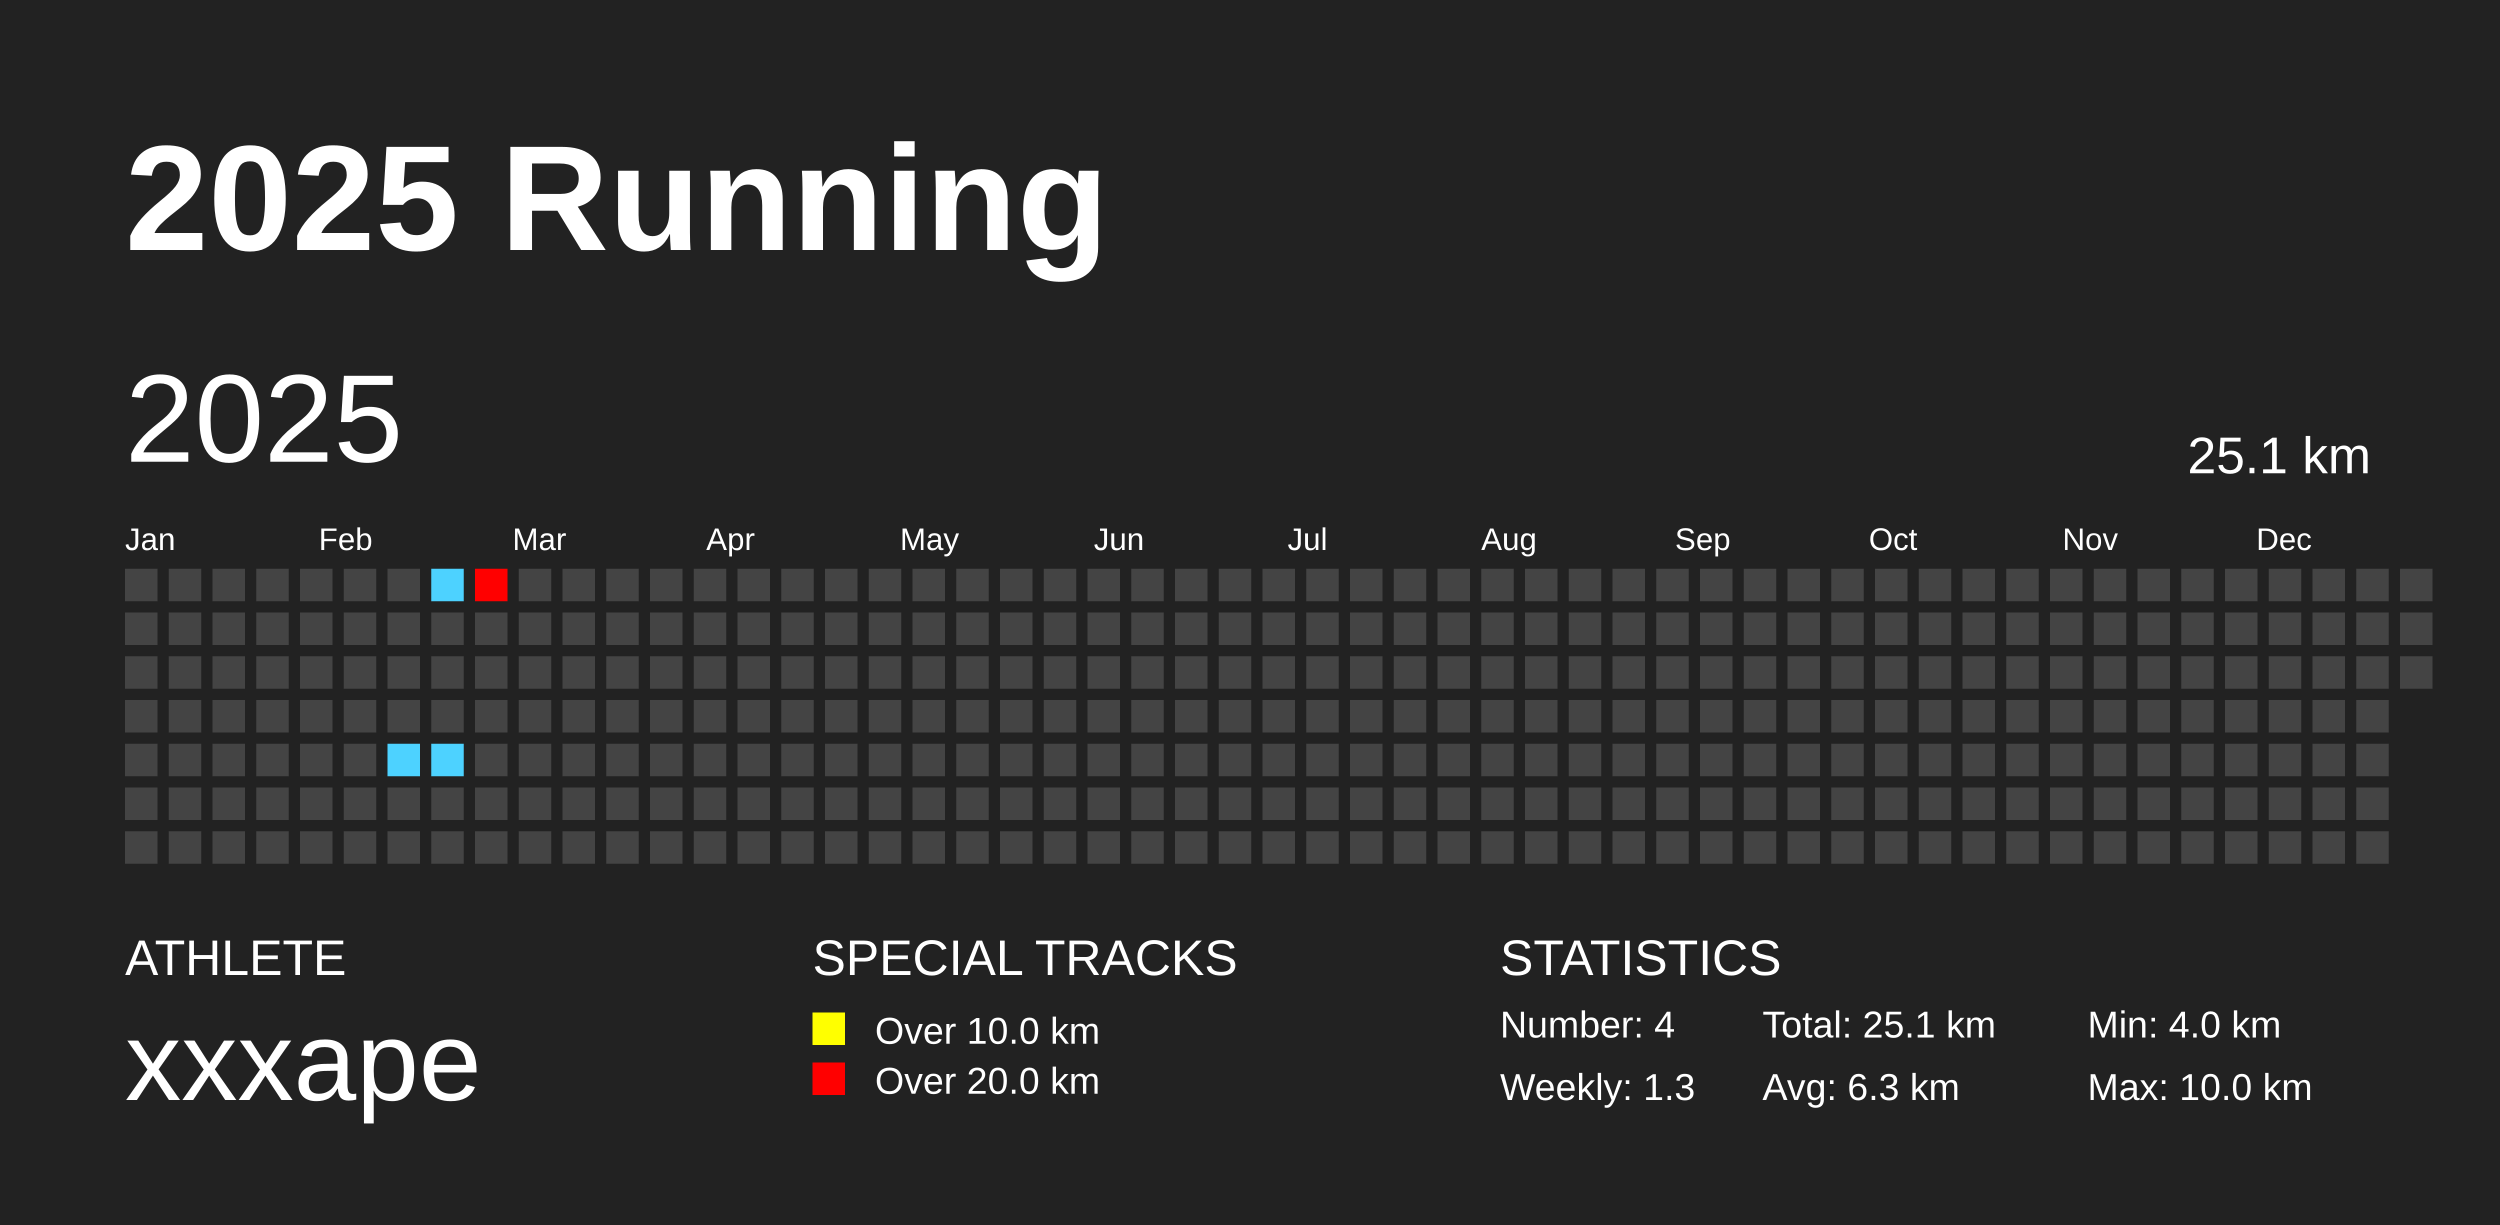
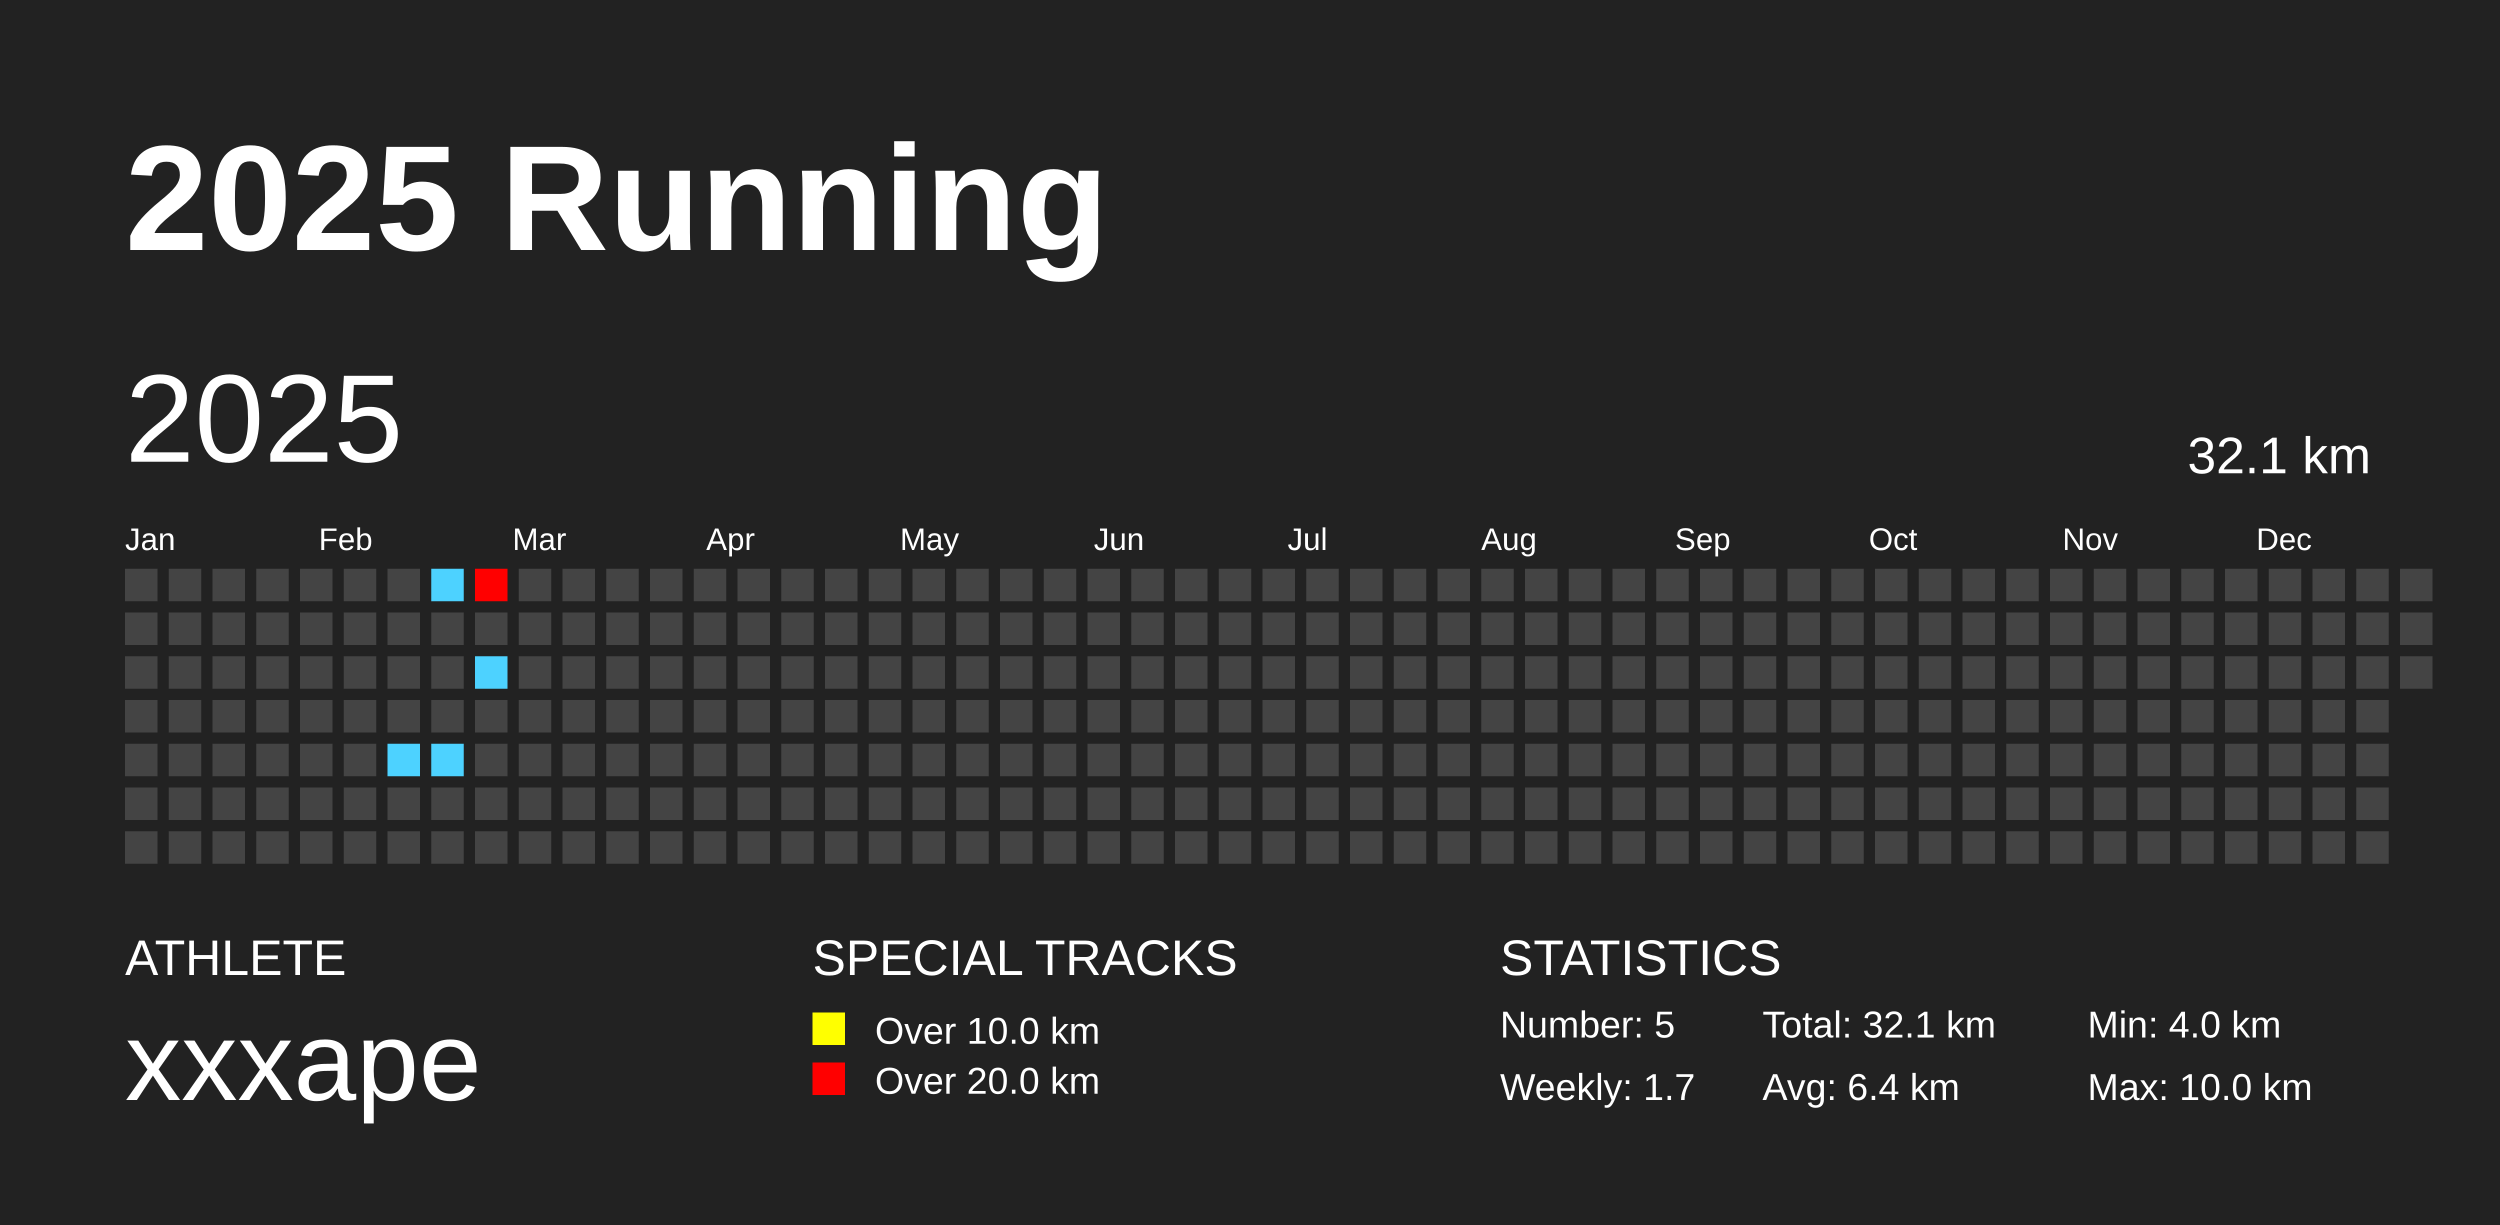
<svg xmlns="http://www.w3.org/2000/svg" baseProfile="full" height="98mm" version="1.1" viewBox="0,0,200,98" width="200mm">
  <defs />
  <rect fill="#222222" height="98" width="200" x="0" y="0" />
  <text fill="#FFFFFF" style="font-size:12px; font-family:Arial; font-weight:bold;" x="10" y="20">2025 Running</text>
  <text fill="#FFFFFF" style="font-size:4px; font-family:Arial" x="10" y="78">ATHLETE</text>
  <text fill="#FFFFFF" style="font-size:9px; font-family:Arial" x="10" y="88">xxxape</text>
  <text fill="#FFFFFF" style="font-size:4px; font-family:Arial" x="65" y="78">SPECIAL TRACKS</text>
  <rect fill="yellow" height="2.6" width="2.6" x="65" y="81" />
  <text fill="#FFFFFF" style="font-size:3px; font-family:Arial" x="70" y="83.5">Over 10.0 km</text>
  <rect fill="red" height="2.6" width="2.6" x="65" y="85" />
  <text fill="#FFFFFF" style="font-size:3px; font-family:Arial" x="70" y="87.5">Over 20.0 km</text>
  <text fill="#FFFFFF" style="font-size:4px; font-family:Arial" x="120" y="78">STATISTICS</text>
-   <text fill="#FFFFFF" style="font-size:3px; font-family:Arial" x="120" y="83">Number: 4</text>
-   <text fill="#FFFFFF" style="font-size:3px; font-family:Arial" x="120" y="88">Weekly: 1.3</text>
-   <text fill="#FFFFFF" style="font-size:3px; font-family:Arial" x="141" y="83">Total: 25.1 km</text>
-   <text fill="#FFFFFF" style="font-size:3px; font-family:Arial" x="141" y="88">Avg: 6.3 km</text>
+   <text fill="#FFFFFF" style="font-size:3px; font-family:Arial" x="120" y="83">Number: 5</text>
+   <text fill="#FFFFFF" style="font-size:3px; font-family:Arial" x="120" y="88">Weekly: 1.7</text>
+   <text fill="#FFFFFF" style="font-size:3px; font-family:Arial" x="141" y="83">Total: 32.1 km</text>
+   <text fill="#FFFFFF" style="font-size:3px; font-family:Arial" x="141" y="88">Avg: 6.4 km</text>
  <text fill="#FFFFFF" style="font-size:3px; font-family:Arial" x="167" y="83">Min: 4.0 km</text>
  <text fill="#FFFFFF" style="font-size:3px; font-family:Arial" x="167" y="88">Max: 10.0 km</text>
  <text dominant-baseline="hanging" fill="#FFFFFF" style="font-size:10.0px; font-family:Arial;" x="10" y="30">2025</text>
-   <text dominant-baseline="hanging" fill="#FFFFFF" style="font-size:4.125px; font-family:Arial;" x="175" y="35">25.1 km</text>
+   <text dominant-baseline="hanging" fill="#FFFFFF" style="font-size:4.125px; font-family:Arial;" x="175" y="35">32.1 km</text>
  <text fill="#FFFFFF" style="font-size:2.5px; font-family:Arial" x="10.0" y="44">Jan</text>
  <text fill="#FFFFFF" style="font-size:2.5px; font-family:Arial" x="25.5" y="44">Feb</text>
  <text fill="#FFFFFF" style="font-size:2.5px; font-family:Arial" x="41.0" y="44">Mar</text>
  <text fill="#FFFFFF" style="font-size:2.5px; font-family:Arial" x="56.5" y="44">Apr</text>
  <text fill="#FFFFFF" style="font-size:2.5px; font-family:Arial" x="72.0" y="44">May</text>
  <text fill="#FFFFFF" style="font-size:2.5px; font-family:Arial" x="87.5" y="44">Jun</text>
  <text fill="#FFFFFF" style="font-size:2.5px; font-family:Arial" x="103.0" y="44">Jul</text>
  <text fill="#FFFFFF" style="font-size:2.5px; font-family:Arial" x="118.5" y="44">Aug</text>
  <text fill="#FFFFFF" style="font-size:2.5px; font-family:Arial" x="134.0" y="44">Sep</text>
  <text fill="#FFFFFF" style="font-size:2.5px; font-family:Arial" x="149.5" y="44">Oct</text>
  <text fill="#FFFFFF" style="font-size:2.5px; font-family:Arial" x="165.0" y="44">Nov</text>
  <text fill="#FFFFFF" style="font-size:2.5px; font-family:Arial" x="180.5" y="44">Dec</text>
  <rect fill="#444444" height="2.6" width="2.6" x="10.0" y="45.5" />
  <rect fill="#444444" height="2.6" width="2.6" x="10.0" y="49.0" />
  <rect fill="#444444" height="2.6" width="2.6" x="10.0" y="52.5" />
  <rect fill="#444444" height="2.6" width="2.6" x="10.0" y="56.0" />
  <rect fill="#444444" height="2.6" width="2.6" x="10.0" y="59.5" />
  <rect fill="#444444" height="2.6" width="2.6" x="10.0" y="63.0" />
  <rect fill="#444444" height="2.6" width="2.6" x="10.0" y="66.5" />
  <rect fill="#444444" height="2.6" width="2.6" x="13.5" y="45.5" />
  <rect fill="#444444" height="2.6" width="2.6" x="13.5" y="49.0" />
  <rect fill="#444444" height="2.6" width="2.6" x="13.5" y="52.5" />
  <rect fill="#444444" height="2.6" width="2.6" x="13.5" y="56.0" />
  <rect fill="#444444" height="2.6" width="2.6" x="13.5" y="59.5" />
  <rect fill="#444444" height="2.6" width="2.6" x="13.5" y="63.0" />
  <rect fill="#444444" height="2.6" width="2.6" x="13.5" y="66.5" />
  <rect fill="#444444" height="2.6" width="2.6" x="17.0" y="45.5" />
  <rect fill="#444444" height="2.6" width="2.6" x="17.0" y="49.0" />
  <rect fill="#444444" height="2.6" width="2.6" x="17.0" y="52.5" />
  <rect fill="#444444" height="2.6" width="2.6" x="17.0" y="56.0" />
  <rect fill="#444444" height="2.6" width="2.6" x="17.0" y="59.5" />
  <rect fill="#444444" height="2.6" width="2.6" x="17.0" y="63.0" />
  <rect fill="#444444" height="2.6" width="2.6" x="17.0" y="66.5" />
  <rect fill="#444444" height="2.6" width="2.6" x="20.5" y="45.5" />
  <rect fill="#444444" height="2.6" width="2.6" x="20.5" y="49.0" />
  <rect fill="#444444" height="2.6" width="2.6" x="20.5" y="52.5" />
  <rect fill="#444444" height="2.6" width="2.6" x="20.5" y="56.0" />
  <rect fill="#444444" height="2.6" width="2.6" x="20.5" y="59.5" />
  <rect fill="#444444" height="2.6" width="2.6" x="20.5" y="63.0" />
  <rect fill="#444444" height="2.6" width="2.6" x="20.5" y="66.5" />
  <rect fill="#444444" height="2.6" width="2.6" x="24.0" y="45.5" />
  <rect fill="#444444" height="2.6" width="2.6" x="24.0" y="49.0" />
  <rect fill="#444444" height="2.6" width="2.6" x="24.0" y="52.5" />
  <rect fill="#444444" height="2.6" width="2.6" x="24.0" y="56.0" />
  <rect fill="#444444" height="2.6" width="2.6" x="24.0" y="59.5" />
  <rect fill="#444444" height="2.6" width="2.6" x="24.0" y="63.0" />
  <rect fill="#444444" height="2.6" width="2.6" x="24.0" y="66.5" />
  <rect fill="#444444" height="2.6" width="2.6" x="27.5" y="45.5" />
  <rect fill="#444444" height="2.6" width="2.6" x="27.5" y="49.0" />
  <rect fill="#444444" height="2.6" width="2.6" x="27.5" y="52.5" />
  <rect fill="#444444" height="2.6" width="2.6" x="27.5" y="56.0" />
  <rect fill="#444444" height="2.6" width="2.6" x="27.5" y="59.5" />
  <rect fill="#444444" height="2.6" width="2.6" x="27.5" y="63.0" />
  <rect fill="#444444" height="2.6" width="2.6" x="27.5" y="66.5" />
  <rect fill="#444444" height="2.6" width="2.6" x="31.0" y="45.5" />
  <rect fill="#444444" height="2.6" width="2.6" x="31.0" y="49.0" />
  <rect fill="#444444" height="2.6" width="2.6" x="31.0" y="52.5" />
  <rect fill="#444444" height="2.6" width="2.6" x="31.0" y="56.0" />
  <rect fill="#4dd2ff" height="2.6" width="2.6" x="31.0" y="59.5" />
  <rect fill="#444444" height="2.6" width="2.6" x="31.0" y="63.0" />
  <rect fill="#444444" height="2.6" width="2.6" x="31.0" y="66.5" />
  <rect fill="#4dd2ff" height="2.6" width="2.6" x="34.5" y="45.5" />
  <rect fill="#444444" height="2.6" width="2.6" x="34.5" y="49.0" />
  <rect fill="#444444" height="2.6" width="2.6" x="34.5" y="52.5" />
  <rect fill="#444444" height="2.6" width="2.6" x="34.5" y="56.0" />
  <rect fill="#4dd2ff" height="2.6" width="2.6" x="34.5" y="59.5" />
  <rect fill="#444444" height="2.6" width="2.6" x="34.5" y="63.0" />
  <rect fill="#444444" height="2.6" width="2.6" x="34.5" y="66.5" />
  <rect fill="#ff0000" height="2.6" width="2.6" x="38.0" y="45.5" />
  <rect fill="#444444" height="2.6" width="2.6" x="38.0" y="49.0" />
-   <rect fill="#444444" height="2.6" width="2.6" x="38.0" y="52.5" />
+   <rect fill="#4dd2ff" height="2.6" width="2.6" x="38.0" y="52.5" />
  <rect fill="#444444" height="2.6" width="2.6" x="38.0" y="56.0" />
  <rect fill="#444444" height="2.6" width="2.6" x="38.0" y="59.5" />
  <rect fill="#444444" height="2.6" width="2.6" x="38.0" y="63.0" />
  <rect fill="#444444" height="2.6" width="2.6" x="38.0" y="66.5" />
  <rect fill="#444444" height="2.6" width="2.6" x="41.5" y="45.5" />
  <rect fill="#444444" height="2.6" width="2.6" x="41.5" y="49.0" />
  <rect fill="#444444" height="2.6" width="2.6" x="41.5" y="52.5" />
  <rect fill="#444444" height="2.6" width="2.6" x="41.5" y="56.0" />
  <rect fill="#444444" height="2.6" width="2.6" x="41.5" y="59.5" />
  <rect fill="#444444" height="2.6" width="2.6" x="41.5" y="63.0" />
  <rect fill="#444444" height="2.6" width="2.6" x="41.5" y="66.5" />
  <rect fill="#444444" height="2.6" width="2.6" x="45.0" y="45.5" />
  <rect fill="#444444" height="2.6" width="2.6" x="45.0" y="49.0" />
  <rect fill="#444444" height="2.6" width="2.6" x="45.0" y="52.5" />
  <rect fill="#444444" height="2.6" width="2.6" x="45.0" y="56.0" />
  <rect fill="#444444" height="2.6" width="2.6" x="45.0" y="59.5" />
  <rect fill="#444444" height="2.6" width="2.6" x="45.0" y="63.0" />
  <rect fill="#444444" height="2.6" width="2.6" x="45.0" y="66.5" />
  <rect fill="#444444" height="2.6" width="2.6" x="48.5" y="45.5" />
  <rect fill="#444444" height="2.6" width="2.6" x="48.5" y="49.0" />
  <rect fill="#444444" height="2.6" width="2.6" x="48.5" y="52.5" />
  <rect fill="#444444" height="2.6" width="2.6" x="48.5" y="56.0" />
  <rect fill="#444444" height="2.6" width="2.6" x="48.5" y="59.5" />
  <rect fill="#444444" height="2.6" width="2.6" x="48.5" y="63.0" />
  <rect fill="#444444" height="2.6" width="2.6" x="48.5" y="66.5" />
  <rect fill="#444444" height="2.6" width="2.6" x="52.0" y="45.5" />
  <rect fill="#444444" height="2.6" width="2.6" x="52.0" y="49.0" />
  <rect fill="#444444" height="2.6" width="2.6" x="52.0" y="52.5" />
  <rect fill="#444444" height="2.6" width="2.6" x="52.0" y="56.0" />
  <rect fill="#444444" height="2.6" width="2.6" x="52.0" y="59.5" />
  <rect fill="#444444" height="2.6" width="2.6" x="52.0" y="63.0" />
  <rect fill="#444444" height="2.6" width="2.6" x="52.0" y="66.5" />
  <rect fill="#444444" height="2.6" width="2.6" x="55.5" y="45.5" />
  <rect fill="#444444" height="2.6" width="2.6" x="55.5" y="49.0" />
  <rect fill="#444444" height="2.6" width="2.6" x="55.5" y="52.5" />
  <rect fill="#444444" height="2.6" width="2.6" x="55.5" y="56.0" />
  <rect fill="#444444" height="2.6" width="2.6" x="55.5" y="59.5" />
  <rect fill="#444444" height="2.6" width="2.6" x="55.5" y="63.0" />
  <rect fill="#444444" height="2.6" width="2.6" x="55.5" y="66.5" />
  <rect fill="#444444" height="2.6" width="2.6" x="59.0" y="45.5" />
  <rect fill="#444444" height="2.6" width="2.6" x="59.0" y="49.0" />
  <rect fill="#444444" height="2.6" width="2.6" x="59.0" y="52.5" />
  <rect fill="#444444" height="2.6" width="2.6" x="59.0" y="56.0" />
  <rect fill="#444444" height="2.6" width="2.6" x="59.0" y="59.5" />
  <rect fill="#444444" height="2.6" width="2.6" x="59.0" y="63.0" />
  <rect fill="#444444" height="2.6" width="2.6" x="59.0" y="66.5" />
  <rect fill="#444444" height="2.6" width="2.6" x="62.5" y="45.5" />
  <rect fill="#444444" height="2.6" width="2.6" x="62.5" y="49.0" />
  <rect fill="#444444" height="2.6" width="2.6" x="62.5" y="52.5" />
  <rect fill="#444444" height="2.6" width="2.6" x="62.5" y="56.0" />
  <rect fill="#444444" height="2.6" width="2.6" x="62.5" y="59.5" />
  <rect fill="#444444" height="2.6" width="2.6" x="62.5" y="63.0" />
  <rect fill="#444444" height="2.6" width="2.6" x="62.5" y="66.5" />
  <rect fill="#444444" height="2.6" width="2.6" x="66.0" y="45.5" />
  <rect fill="#444444" height="2.6" width="2.6" x="66.0" y="49.0" />
  <rect fill="#444444" height="2.6" width="2.6" x="66.0" y="52.5" />
  <rect fill="#444444" height="2.6" width="2.6" x="66.0" y="56.0" />
  <rect fill="#444444" height="2.6" width="2.6" x="66.0" y="59.5" />
  <rect fill="#444444" height="2.6" width="2.6" x="66.0" y="63.0" />
  <rect fill="#444444" height="2.6" width="2.6" x="66.0" y="66.5" />
  <rect fill="#444444" height="2.6" width="2.6" x="69.5" y="45.5" />
  <rect fill="#444444" height="2.6" width="2.6" x="69.5" y="49.0" />
  <rect fill="#444444" height="2.6" width="2.6" x="69.5" y="52.5" />
  <rect fill="#444444" height="2.6" width="2.6" x="69.5" y="56.0" />
  <rect fill="#444444" height="2.6" width="2.6" x="69.5" y="59.5" />
  <rect fill="#444444" height="2.6" width="2.6" x="69.5" y="63.0" />
  <rect fill="#444444" height="2.6" width="2.6" x="69.5" y="66.5" />
  <rect fill="#444444" height="2.6" width="2.6" x="73.0" y="45.5" />
  <rect fill="#444444" height="2.6" width="2.6" x="73.0" y="49.0" />
  <rect fill="#444444" height="2.6" width="2.6" x="73.0" y="52.5" />
  <rect fill="#444444" height="2.6" width="2.6" x="73.0" y="56.0" />
  <rect fill="#444444" height="2.6" width="2.6" x="73.0" y="59.5" />
  <rect fill="#444444" height="2.6" width="2.6" x="73.0" y="63.0" />
  <rect fill="#444444" height="2.6" width="2.6" x="73.0" y="66.5" />
  <rect fill="#444444" height="2.6" width="2.6" x="76.5" y="45.5" />
  <rect fill="#444444" height="2.6" width="2.6" x="76.5" y="49.0" />
  <rect fill="#444444" height="2.6" width="2.6" x="76.5" y="52.5" />
  <rect fill="#444444" height="2.6" width="2.6" x="76.5" y="56.0" />
  <rect fill="#444444" height="2.6" width="2.6" x="76.5" y="59.5" />
  <rect fill="#444444" height="2.6" width="2.6" x="76.5" y="63.0" />
  <rect fill="#444444" height="2.6" width="2.6" x="76.5" y="66.5" />
  <rect fill="#444444" height="2.6" width="2.6" x="80.0" y="45.5" />
  <rect fill="#444444" height="2.6" width="2.6" x="80.0" y="49.0" />
  <rect fill="#444444" height="2.6" width="2.6" x="80.0" y="52.5" />
  <rect fill="#444444" height="2.6" width="2.6" x="80.0" y="56.0" />
  <rect fill="#444444" height="2.6" width="2.6" x="80.0" y="59.5" />
  <rect fill="#444444" height="2.6" width="2.6" x="80.0" y="63.0" />
  <rect fill="#444444" height="2.6" width="2.6" x="80.0" y="66.5" />
  <rect fill="#444444" height="2.6" width="2.6" x="83.5" y="45.5" />
  <rect fill="#444444" height="2.6" width="2.6" x="83.5" y="49.0" />
  <rect fill="#444444" height="2.6" width="2.6" x="83.5" y="52.5" />
  <rect fill="#444444" height="2.6" width="2.6" x="83.5" y="56.0" />
  <rect fill="#444444" height="2.6" width="2.6" x="83.5" y="59.5" />
  <rect fill="#444444" height="2.6" width="2.6" x="83.5" y="63.0" />
  <rect fill="#444444" height="2.6" width="2.6" x="83.5" y="66.5" />
  <rect fill="#444444" height="2.6" width="2.6" x="87.0" y="45.5" />
  <rect fill="#444444" height="2.6" width="2.6" x="87.0" y="49.0" />
  <rect fill="#444444" height="2.6" width="2.6" x="87.0" y="52.5" />
  <rect fill="#444444" height="2.6" width="2.6" x="87.0" y="56.0" />
  <rect fill="#444444" height="2.6" width="2.6" x="87.0" y="59.5" />
  <rect fill="#444444" height="2.6" width="2.6" x="87.0" y="63.0" />
  <rect fill="#444444" height="2.6" width="2.6" x="87.0" y="66.5" />
  <rect fill="#444444" height="2.6" width="2.6" x="90.5" y="45.5" />
  <rect fill="#444444" height="2.6" width="2.6" x="90.5" y="49.0" />
  <rect fill="#444444" height="2.6" width="2.6" x="90.5" y="52.5" />
  <rect fill="#444444" height="2.6" width="2.6" x="90.5" y="56.0" />
  <rect fill="#444444" height="2.6" width="2.6" x="90.5" y="59.5" />
  <rect fill="#444444" height="2.6" width="2.6" x="90.5" y="63.0" />
  <rect fill="#444444" height="2.6" width="2.6" x="90.5" y="66.5" />
  <rect fill="#444444" height="2.6" width="2.6" x="94.0" y="45.5" />
  <rect fill="#444444" height="2.6" width="2.6" x="94.0" y="49.0" />
  <rect fill="#444444" height="2.6" width="2.6" x="94.0" y="52.5" />
  <rect fill="#444444" height="2.6" width="2.6" x="94.0" y="56.0" />
  <rect fill="#444444" height="2.6" width="2.6" x="94.0" y="59.5" />
  <rect fill="#444444" height="2.6" width="2.6" x="94.0" y="63.0" />
  <rect fill="#444444" height="2.6" width="2.6" x="94.0" y="66.5" />
  <rect fill="#444444" height="2.6" width="2.6" x="97.5" y="45.5" />
  <rect fill="#444444" height="2.6" width="2.6" x="97.5" y="49.0" />
  <rect fill="#444444" height="2.6" width="2.6" x="97.5" y="52.5" />
  <rect fill="#444444" height="2.6" width="2.6" x="97.5" y="56.0" />
  <rect fill="#444444" height="2.6" width="2.6" x="97.5" y="59.5" />
  <rect fill="#444444" height="2.6" width="2.6" x="97.5" y="63.0" />
  <rect fill="#444444" height="2.6" width="2.6" x="97.5" y="66.5" />
  <rect fill="#444444" height="2.6" width="2.6" x="101.0" y="45.5" />
  <rect fill="#444444" height="2.6" width="2.6" x="101.0" y="49.0" />
  <rect fill="#444444" height="2.6" width="2.6" x="101.0" y="52.5" />
  <rect fill="#444444" height="2.6" width="2.6" x="101.0" y="56.0" />
  <rect fill="#444444" height="2.6" width="2.6" x="101.0" y="59.5" />
  <rect fill="#444444" height="2.6" width="2.6" x="101.0" y="63.0" />
  <rect fill="#444444" height="2.6" width="2.6" x="101.0" y="66.5" />
  <rect fill="#444444" height="2.6" width="2.6" x="104.5" y="45.5" />
  <rect fill="#444444" height="2.6" width="2.6" x="104.5" y="49.0" />
  <rect fill="#444444" height="2.6" width="2.6" x="104.5" y="52.5" />
  <rect fill="#444444" height="2.6" width="2.6" x="104.5" y="56.0" />
  <rect fill="#444444" height="2.6" width="2.6" x="104.5" y="59.5" />
  <rect fill="#444444" height="2.6" width="2.6" x="104.5" y="63.0" />
  <rect fill="#444444" height="2.6" width="2.6" x="104.5" y="66.5" />
  <rect fill="#444444" height="2.6" width="2.6" x="108.0" y="45.5" />
  <rect fill="#444444" height="2.6" width="2.6" x="108.0" y="49.0" />
  <rect fill="#444444" height="2.6" width="2.6" x="108.0" y="52.5" />
  <rect fill="#444444" height="2.6" width="2.6" x="108.0" y="56.0" />
  <rect fill="#444444" height="2.6" width="2.6" x="108.0" y="59.5" />
  <rect fill="#444444" height="2.6" width="2.6" x="108.0" y="63.0" />
  <rect fill="#444444" height="2.6" width="2.6" x="108.0" y="66.5" />
  <rect fill="#444444" height="2.6" width="2.6" x="111.5" y="45.5" />
  <rect fill="#444444" height="2.6" width="2.6" x="111.5" y="49.0" />
  <rect fill="#444444" height="2.6" width="2.6" x="111.5" y="52.5" />
  <rect fill="#444444" height="2.6" width="2.6" x="111.5" y="56.0" />
  <rect fill="#444444" height="2.6" width="2.6" x="111.5" y="59.5" />
  <rect fill="#444444" height="2.6" width="2.6" x="111.5" y="63.0" />
  <rect fill="#444444" height="2.6" width="2.6" x="111.5" y="66.5" />
  <rect fill="#444444" height="2.6" width="2.6" x="115.0" y="45.5" />
  <rect fill="#444444" height="2.6" width="2.6" x="115.0" y="49.0" />
  <rect fill="#444444" height="2.6" width="2.6" x="115.0" y="52.5" />
  <rect fill="#444444" height="2.6" width="2.6" x="115.0" y="56.0" />
  <rect fill="#444444" height="2.6" width="2.6" x="115.0" y="59.5" />
  <rect fill="#444444" height="2.6" width="2.6" x="115.0" y="63.0" />
  <rect fill="#444444" height="2.6" width="2.6" x="115.0" y="66.5" />
  <rect fill="#444444" height="2.6" width="2.6" x="118.5" y="45.5" />
  <rect fill="#444444" height="2.6" width="2.6" x="118.5" y="49.0" />
  <rect fill="#444444" height="2.6" width="2.6" x="118.5" y="52.5" />
  <rect fill="#444444" height="2.6" width="2.6" x="118.5" y="56.0" />
  <rect fill="#444444" height="2.6" width="2.6" x="118.5" y="59.5" />
  <rect fill="#444444" height="2.6" width="2.6" x="118.5" y="63.0" />
  <rect fill="#444444" height="2.6" width="2.6" x="118.5" y="66.5" />
  <rect fill="#444444" height="2.6" width="2.6" x="122.0" y="45.5" />
  <rect fill="#444444" height="2.6" width="2.6" x="122.0" y="49.0" />
  <rect fill="#444444" height="2.6" width="2.6" x="122.0" y="52.5" />
  <rect fill="#444444" height="2.6" width="2.6" x="122.0" y="56.0" />
  <rect fill="#444444" height="2.6" width="2.6" x="122.0" y="59.5" />
  <rect fill="#444444" height="2.6" width="2.6" x="122.0" y="63.0" />
  <rect fill="#444444" height="2.6" width="2.6" x="122.0" y="66.5" />
  <rect fill="#444444" height="2.6" width="2.6" x="125.5" y="45.5" />
  <rect fill="#444444" height="2.6" width="2.6" x="125.5" y="49.0" />
  <rect fill="#444444" height="2.6" width="2.6" x="125.5" y="52.5" />
  <rect fill="#444444" height="2.6" width="2.6" x="125.5" y="56.0" />
  <rect fill="#444444" height="2.6" width="2.6" x="125.5" y="59.5" />
  <rect fill="#444444" height="2.6" width="2.6" x="125.5" y="63.0" />
  <rect fill="#444444" height="2.6" width="2.6" x="125.5" y="66.5" />
  <rect fill="#444444" height="2.6" width="2.6" x="129.0" y="45.5" />
  <rect fill="#444444" height="2.6" width="2.6" x="129.0" y="49.0" />
  <rect fill="#444444" height="2.6" width="2.6" x="129.0" y="52.5" />
  <rect fill="#444444" height="2.6" width="2.6" x="129.0" y="56.0" />
  <rect fill="#444444" height="2.6" width="2.6" x="129.0" y="59.5" />
  <rect fill="#444444" height="2.6" width="2.6" x="129.0" y="63.0" />
  <rect fill="#444444" height="2.6" width="2.6" x="129.0" y="66.5" />
  <rect fill="#444444" height="2.6" width="2.6" x="132.5" y="45.5" />
  <rect fill="#444444" height="2.6" width="2.6" x="132.5" y="49.0" />
  <rect fill="#444444" height="2.6" width="2.6" x="132.5" y="52.5" />
  <rect fill="#444444" height="2.6" width="2.6" x="132.5" y="56.0" />
  <rect fill="#444444" height="2.6" width="2.6" x="132.5" y="59.5" />
  <rect fill="#444444" height="2.6" width="2.6" x="132.5" y="63.0" />
  <rect fill="#444444" height="2.6" width="2.6" x="132.5" y="66.5" />
  <rect fill="#444444" height="2.6" width="2.6" x="136.0" y="45.5" />
  <rect fill="#444444" height="2.6" width="2.6" x="136.0" y="49.0" />
  <rect fill="#444444" height="2.6" width="2.6" x="136.0" y="52.5" />
  <rect fill="#444444" height="2.6" width="2.6" x="136.0" y="56.0" />
  <rect fill="#444444" height="2.6" width="2.6" x="136.0" y="59.5" />
  <rect fill="#444444" height="2.6" width="2.6" x="136.0" y="63.0" />
  <rect fill="#444444" height="2.6" width="2.6" x="136.0" y="66.5" />
  <rect fill="#444444" height="2.6" width="2.6" x="139.5" y="45.5" />
  <rect fill="#444444" height="2.6" width="2.6" x="139.5" y="49.0" />
  <rect fill="#444444" height="2.6" width="2.6" x="139.5" y="52.5" />
  <rect fill="#444444" height="2.6" width="2.6" x="139.5" y="56.0" />
  <rect fill="#444444" height="2.6" width="2.6" x="139.5" y="59.5" />
  <rect fill="#444444" height="2.6" width="2.6" x="139.5" y="63.0" />
  <rect fill="#444444" height="2.6" width="2.6" x="139.5" y="66.5" />
  <rect fill="#444444" height="2.6" width="2.6" x="143.0" y="45.5" />
  <rect fill="#444444" height="2.6" width="2.6" x="143.0" y="49.0" />
  <rect fill="#444444" height="2.6" width="2.6" x="143.0" y="52.5" />
  <rect fill="#444444" height="2.6" width="2.6" x="143.0" y="56.0" />
  <rect fill="#444444" height="2.6" width="2.6" x="143.0" y="59.5" />
  <rect fill="#444444" height="2.6" width="2.6" x="143.0" y="63.0" />
  <rect fill="#444444" height="2.6" width="2.6" x="143.0" y="66.5" />
  <rect fill="#444444" height="2.6" width="2.6" x="146.5" y="45.5" />
  <rect fill="#444444" height="2.6" width="2.6" x="146.5" y="49.0" />
  <rect fill="#444444" height="2.6" width="2.6" x="146.5" y="52.5" />
  <rect fill="#444444" height="2.6" width="2.6" x="146.5" y="56.0" />
  <rect fill="#444444" height="2.6" width="2.6" x="146.5" y="59.5" />
  <rect fill="#444444" height="2.6" width="2.6" x="146.5" y="63.0" />
  <rect fill="#444444" height="2.6" width="2.6" x="146.5" y="66.5" />
  <rect fill="#444444" height="2.6" width="2.6" x="150.0" y="45.5" />
  <rect fill="#444444" height="2.6" width="2.6" x="150.0" y="49.0" />
  <rect fill="#444444" height="2.6" width="2.6" x="150.0" y="52.5" />
  <rect fill="#444444" height="2.6" width="2.6" x="150.0" y="56.0" />
  <rect fill="#444444" height="2.6" width="2.6" x="150.0" y="59.5" />
  <rect fill="#444444" height="2.6" width="2.6" x="150.0" y="63.0" />
  <rect fill="#444444" height="2.6" width="2.6" x="150.0" y="66.5" />
  <rect fill="#444444" height="2.6" width="2.6" x="153.5" y="45.5" />
  <rect fill="#444444" height="2.6" width="2.6" x="153.5" y="49.0" />
  <rect fill="#444444" height="2.6" width="2.6" x="153.5" y="52.5" />
  <rect fill="#444444" height="2.6" width="2.6" x="153.5" y="56.0" />
  <rect fill="#444444" height="2.6" width="2.6" x="153.5" y="59.5" />
  <rect fill="#444444" height="2.6" width="2.6" x="153.5" y="63.0" />
  <rect fill="#444444" height="2.6" width="2.6" x="153.5" y="66.5" />
  <rect fill="#444444" height="2.6" width="2.6" x="157.0" y="45.5" />
  <rect fill="#444444" height="2.6" width="2.6" x="157.0" y="49.0" />
  <rect fill="#444444" height="2.6" width="2.6" x="157.0" y="52.5" />
  <rect fill="#444444" height="2.6" width="2.6" x="157.0" y="56.0" />
  <rect fill="#444444" height="2.6" width="2.6" x="157.0" y="59.5" />
  <rect fill="#444444" height="2.6" width="2.6" x="157.0" y="63.0" />
  <rect fill="#444444" height="2.6" width="2.6" x="157.0" y="66.5" />
  <rect fill="#444444" height="2.6" width="2.6" x="160.5" y="45.5" />
  <rect fill="#444444" height="2.6" width="2.6" x="160.5" y="49.0" />
  <rect fill="#444444" height="2.6" width="2.6" x="160.5" y="52.5" />
  <rect fill="#444444" height="2.6" width="2.6" x="160.5" y="56.0" />
  <rect fill="#444444" height="2.6" width="2.6" x="160.5" y="59.5" />
  <rect fill="#444444" height="2.6" width="2.6" x="160.5" y="63.0" />
  <rect fill="#444444" height="2.6" width="2.6" x="160.5" y="66.5" />
  <rect fill="#444444" height="2.6" width="2.6" x="164.0" y="45.5" />
  <rect fill="#444444" height="2.6" width="2.6" x="164.0" y="49.0" />
  <rect fill="#444444" height="2.6" width="2.6" x="164.0" y="52.5" />
  <rect fill="#444444" height="2.6" width="2.6" x="164.0" y="56.0" />
  <rect fill="#444444" height="2.6" width="2.6" x="164.0" y="59.5" />
  <rect fill="#444444" height="2.6" width="2.6" x="164.0" y="63.0" />
  <rect fill="#444444" height="2.6" width="2.6" x="164.0" y="66.5" />
  <rect fill="#444444" height="2.6" width="2.6" x="167.5" y="45.5" />
  <rect fill="#444444" height="2.6" width="2.6" x="167.5" y="49.0" />
  <rect fill="#444444" height="2.6" width="2.6" x="167.5" y="52.5" />
  <rect fill="#444444" height="2.6" width="2.6" x="167.5" y="56.0" />
  <rect fill="#444444" height="2.6" width="2.6" x="167.5" y="59.5" />
  <rect fill="#444444" height="2.6" width="2.6" x="167.5" y="63.0" />
  <rect fill="#444444" height="2.6" width="2.6" x="167.5" y="66.5" />
  <rect fill="#444444" height="2.6" width="2.6" x="171.0" y="45.5" />
  <rect fill="#444444" height="2.6" width="2.6" x="171.0" y="49.0" />
  <rect fill="#444444" height="2.6" width="2.6" x="171.0" y="52.5" />
  <rect fill="#444444" height="2.6" width="2.6" x="171.0" y="56.0" />
  <rect fill="#444444" height="2.6" width="2.6" x="171.0" y="59.5" />
  <rect fill="#444444" height="2.6" width="2.6" x="171.0" y="63.0" />
  <rect fill="#444444" height="2.6" width="2.6" x="171.0" y="66.5" />
  <rect fill="#444444" height="2.6" width="2.6" x="174.5" y="45.5" />
  <rect fill="#444444" height="2.6" width="2.6" x="174.5" y="49.0" />
  <rect fill="#444444" height="2.6" width="2.6" x="174.5" y="52.5" />
  <rect fill="#444444" height="2.6" width="2.6" x="174.5" y="56.0" />
  <rect fill="#444444" height="2.6" width="2.6" x="174.5" y="59.5" />
  <rect fill="#444444" height="2.6" width="2.6" x="174.5" y="63.0" />
  <rect fill="#444444" height="2.6" width="2.6" x="174.5" y="66.5" />
  <rect fill="#444444" height="2.6" width="2.6" x="178.0" y="45.5" />
  <rect fill="#444444" height="2.6" width="2.6" x="178.0" y="49.0" />
  <rect fill="#444444" height="2.6" width="2.6" x="178.0" y="52.5" />
  <rect fill="#444444" height="2.6" width="2.6" x="178.0" y="56.0" />
  <rect fill="#444444" height="2.6" width="2.6" x="178.0" y="59.5" />
  <rect fill="#444444" height="2.6" width="2.6" x="178.0" y="63.0" />
  <rect fill="#444444" height="2.6" width="2.6" x="178.0" y="66.5" />
  <rect fill="#444444" height="2.6" width="2.6" x="181.5" y="45.5" />
  <rect fill="#444444" height="2.6" width="2.6" x="181.5" y="49.0" />
  <rect fill="#444444" height="2.6" width="2.6" x="181.5" y="52.5" />
  <rect fill="#444444" height="2.6" width="2.6" x="181.5" y="56.0" />
  <rect fill="#444444" height="2.6" width="2.6" x="181.5" y="59.5" />
  <rect fill="#444444" height="2.6" width="2.6" x="181.5" y="63.0" />
  <rect fill="#444444" height="2.6" width="2.6" x="181.5" y="66.5" />
  <rect fill="#444444" height="2.6" width="2.6" x="185.0" y="45.5" />
  <rect fill="#444444" height="2.6" width="2.6" x="185.0" y="49.0" />
  <rect fill="#444444" height="2.6" width="2.6" x="185.0" y="52.5" />
  <rect fill="#444444" height="2.6" width="2.6" x="185.0" y="56.0" />
  <rect fill="#444444" height="2.6" width="2.6" x="185.0" y="59.5" />
  <rect fill="#444444" height="2.6" width="2.6" x="185.0" y="63.0" />
  <rect fill="#444444" height="2.6" width="2.6" x="185.0" y="66.5" />
  <rect fill="#444444" height="2.6" width="2.6" x="188.5" y="45.5" />
  <rect fill="#444444" height="2.6" width="2.6" x="188.5" y="49.0" />
  <rect fill="#444444" height="2.6" width="2.6" x="188.5" y="52.5" />
  <rect fill="#444444" height="2.6" width="2.6" x="188.5" y="56.0" />
  <rect fill="#444444" height="2.6" width="2.6" x="188.5" y="59.5" />
  <rect fill="#444444" height="2.6" width="2.6" x="188.5" y="63.0" />
  <rect fill="#444444" height="2.6" width="2.6" x="188.5" y="66.5" />
  <rect fill="#444444" height="2.6" width="2.6" x="192.0" y="45.5" />
  <rect fill="#444444" height="2.6" width="2.6" x="192.0" y="49.0" />
  <rect fill="#444444" height="2.6" width="2.6" x="192.0" y="52.5" />
</svg>
